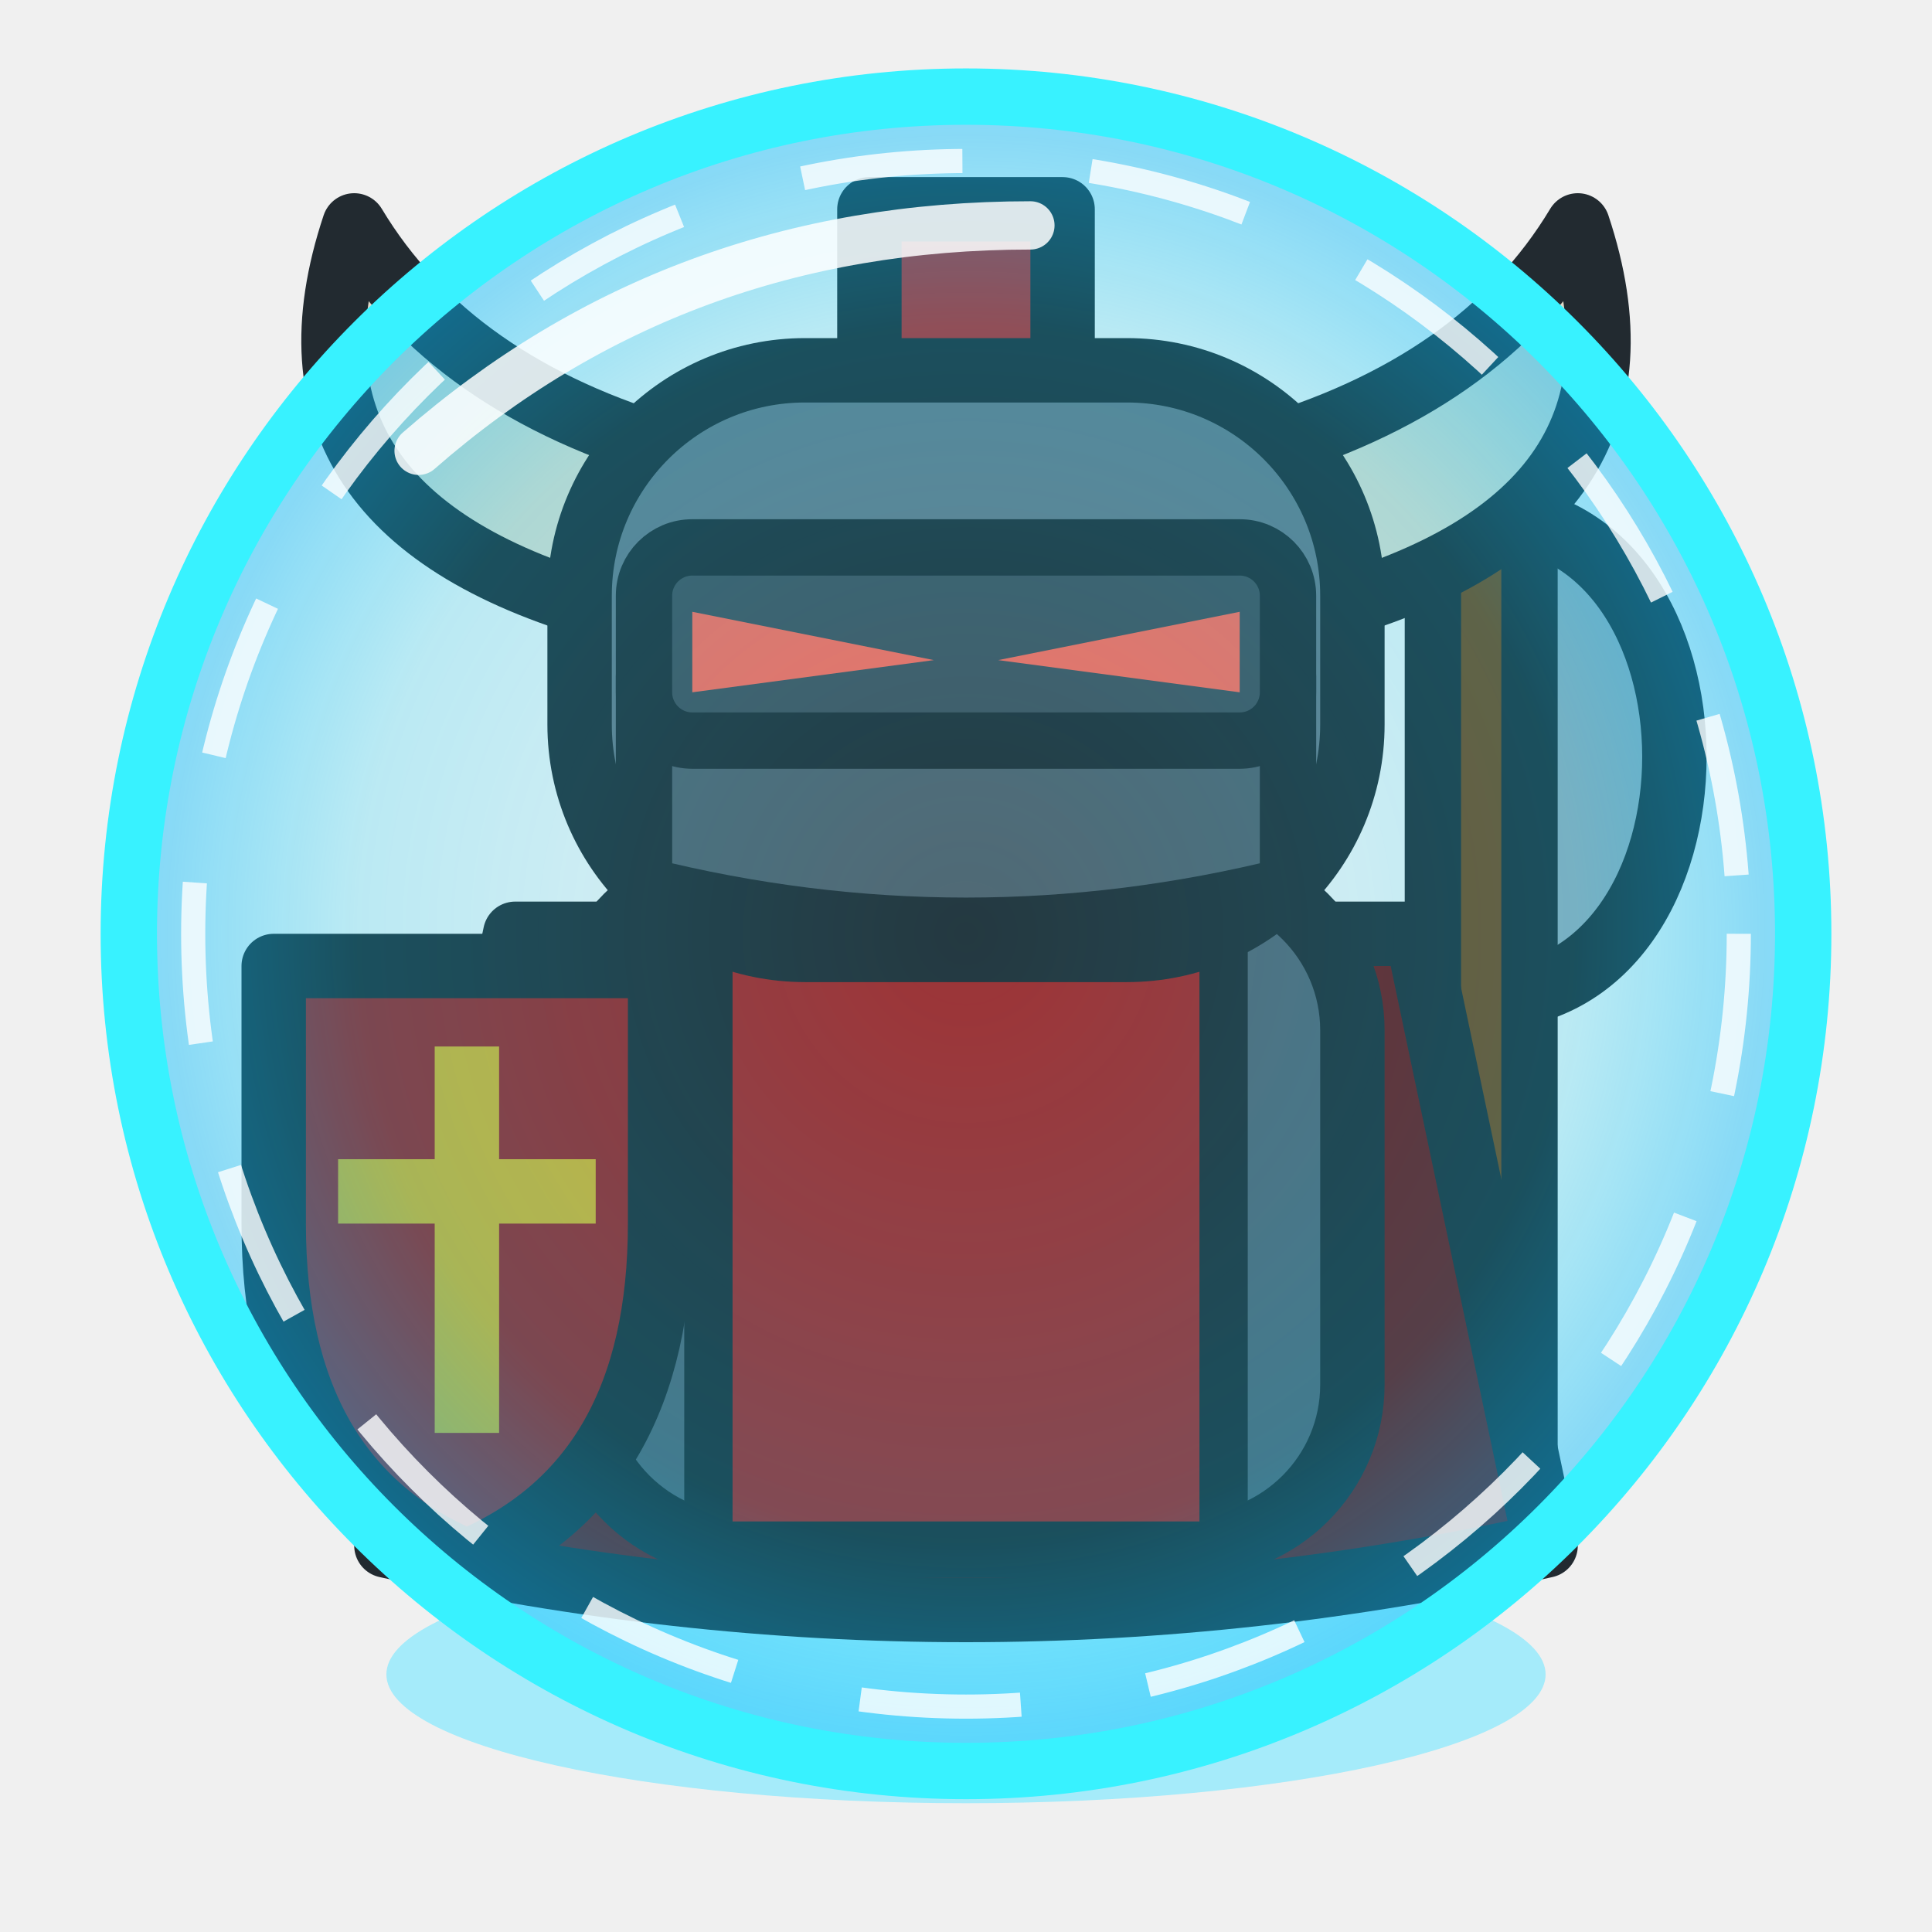
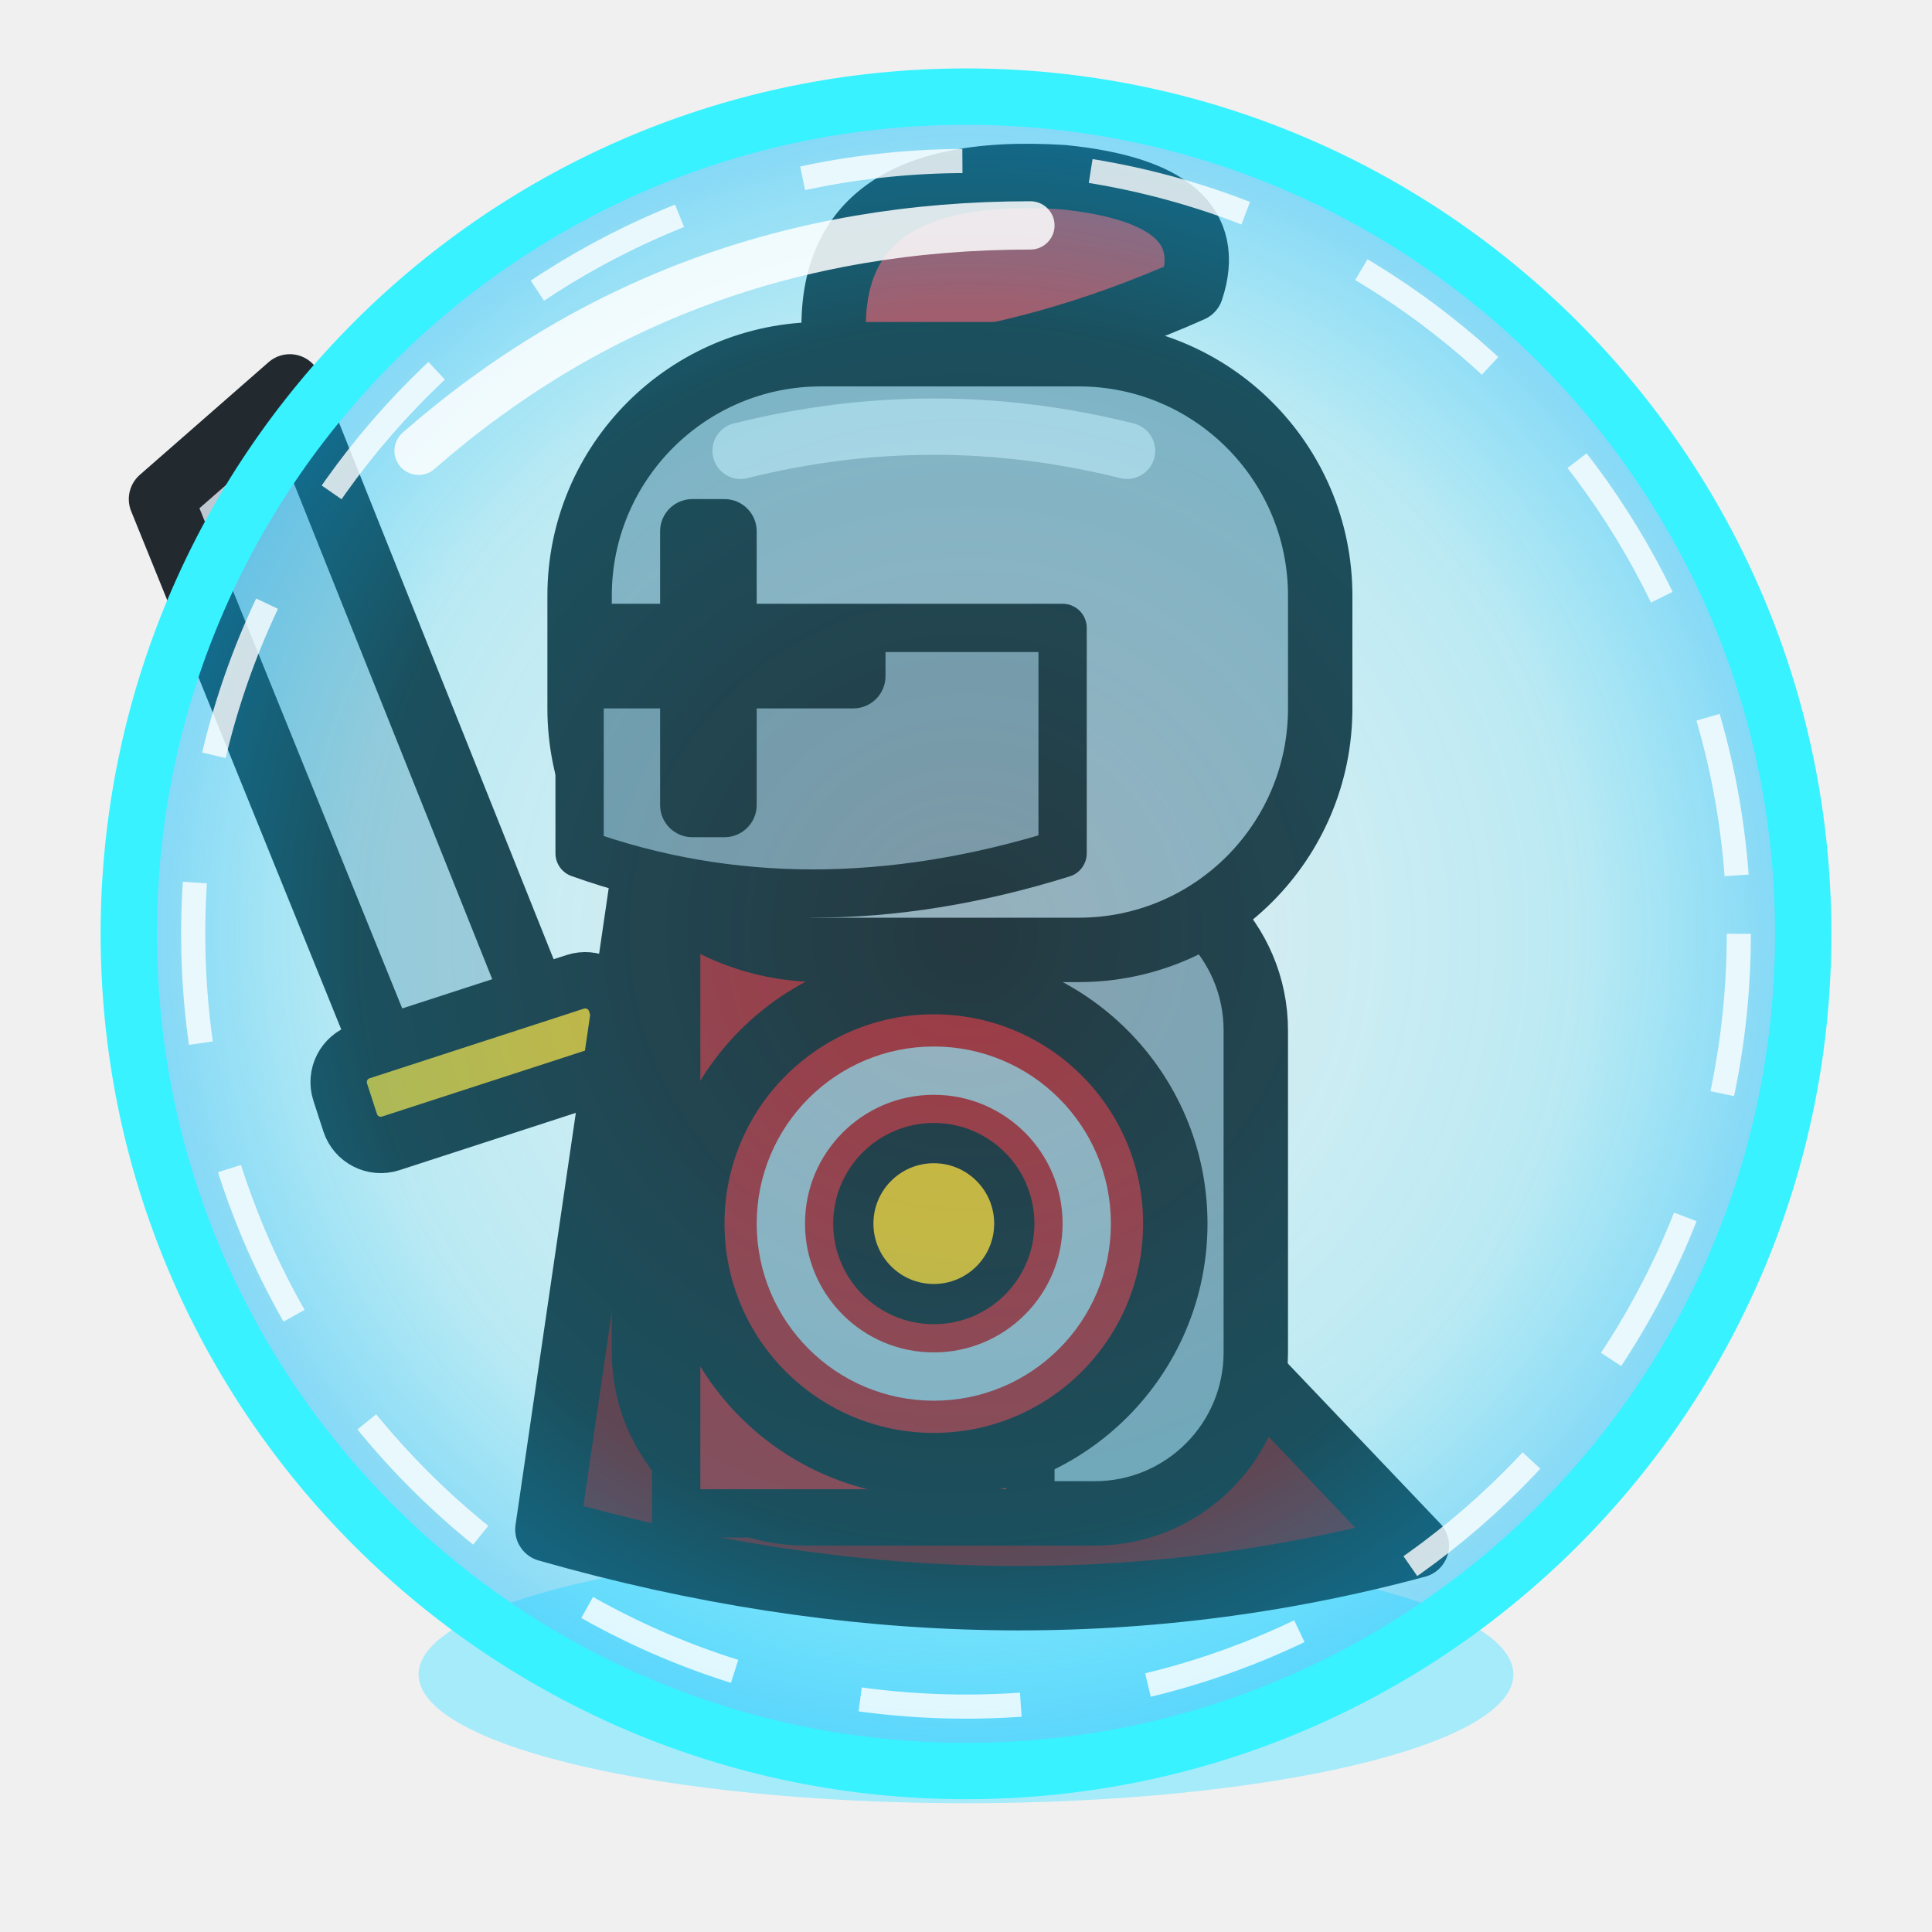
<svg xmlns="http://www.w3.org/2000/svg" viewBox="0 0 120 120" width="120" height="120">
  <defs>
    <radialGradient id="shieldAura" cx="50%" cy="50%" r="50%">
      <stop offset="0%" stop-color="#40E0FF" stop-opacity="0.08" />
      <stop offset="72%" stop-color="#00D4FF" stop-opacity="0.22" />
      <stop offset="100%" stop-color="#00B8FF" stop-opacity="0.48" />
    </radialGradient>
  </defs>
-   <ellipse cx="60" cy="104" rx="36" ry="8" fill="#7CE8FF" opacity="0.65" />
-   <path d="M 92 32 C 108 32 108 62 92 62 Z" fill="#99A7B2" stroke="#222A30" stroke-width="4" stroke-linejoin="round" />
-   <rect x="89" y="28" width="6" height="66" rx="2" fill="#784416" stroke="#222A30" stroke-width="3.5" />
-   <path d="M 32 58 L 24 96 Q 60 104 96 96 L 88 58 Z" fill="#6E1414" stroke="#222A30" stroke-width="4" stroke-linejoin="round" />
-   <rect x="36" y="54" width="48" height="42" rx="10" fill="#54626F" stroke="#222A30" stroke-width="4" />
-   <rect x="44" y="56" width="32" height="40" fill="#A62424" stroke="#222A30" stroke-width="3" />
-   <path d="M 38 38 Q 16 32 22 14 Q 28 24 42 28 Z" fill="#DFD9C8" stroke="#222A30" stroke-width="4" stroke-linejoin="round" />
-   <path d="M 82 38 Q 104 32 98 14 Q 92 24 78 28 Z" fill="#DFD9C8" stroke="#222A30" stroke-width="4" stroke-linejoin="round" />
-   <rect x="54" y="13" width="12" height="12" fill="#B82929" stroke="#222A30" stroke-width="4" stroke-linejoin="round" />
-   <rect x="36" y="23" width="48" height="36" rx="14" fill="#687682" stroke="#222A30" stroke-width="4" />
-   <path d="M 40 42 L 80 42 L 80 55 Q 60 60 40 55 Z" fill="#525E68" stroke="#222A30" stroke-width="3.5" stroke-linejoin="round" />
-   <rect x="40" y="34" width="40" height="12" rx="3" fill="#434D56" stroke="#222A30" stroke-width="3.5" />
-   <polygon points="43,38 58,41 43,43" fill="#FF6655" />
-   <polygon points="77,38 62,41 77,43" fill="#FF6655" />
-   <path d="M 17 60 L 41 60 L 41 76 Q 41 92 29 97 Q 17 92 17 76 Z" fill="#9E2020" stroke="#222A30" stroke-width="4" stroke-linejoin="round" />
-   <rect x="27" y="65" width="4" height="24" fill="#D9AC26" />
-   <rect x="21" y="72" width="16" height="4" fill="#D9AC26" />
+   <ellipse cx="60" cy="104" rx="34" ry="8" fill="#7CE8FF" opacity="0.65" />
+   <path d="M 34 64 L 18 24 L 10 31 L 25 68 Z" fill="#BDC8D1" stroke="#222A30" stroke-width="4" stroke-linejoin="round" />
+   <rect x="21" y="63" width="18" height="6" rx="2" transform="rotate(-18 30 66)" fill="#DFB126" stroke="#222A30" stroke-width="3.5" />
+   <path d="M 48 54 L 88 96 Q 62 103 34 95 L 40 54 Z" fill="#7A1F24" stroke="#222A30" stroke-width="4" stroke-linejoin="round" />
+   <rect x="40" y="54" width="38" height="40" rx="10" fill="#8D9CA8" stroke="#222A30" stroke-width="4" />
+   <rect x="42" y="56" width="22" height="38" fill="#A62B32" stroke="#222A30" stroke-width="3" />
+   <path d="M 52 23 Q 50 10 66 11 Q 76 12 74 18 Q 65 22 56 23 Z" fill="#D13B42" stroke="#222A30" stroke-width="4" stroke-linejoin="round" />
+   <rect x="36" y="22" width="46" height="37" rx="15" fill="#9EACB7" stroke="#222A30" stroke-width="4" />
+   <path d="M 46 28 Q 58 25 70 28" fill="none" stroke="#CBD5DD" stroke-width="3.5" stroke-linecap="round" />
+   <path d="M 36 39 L 66 39 L 66 53 Q 50 58 36 53 Z" fill="#83929E" stroke="#222A30" stroke-width="3" stroke-linejoin="round" />
+   <rect x="35" y="38" width="20" height="6" rx="2" fill="#222A30" />
+   <rect x="41" y="31" width="6" height="21" rx="2" fill="#222A30" />
+   <circle cx="58" cy="76" r="15" fill="#A62B32" stroke="#222A30" stroke-width="4" />
+   <circle cx="58" cy="76" r="9.5" fill="none" stroke="#9EACB7" stroke-width="3" />
+   <circle cx="58" cy="76" r="5" fill="#DFB126" stroke="#222A30" stroke-width="2.5" />
  <circle cx="60" cy="58" r="52" fill="url(#shieldAura)" stroke="#38F2FF" stroke-width="3.5" />
  <circle cx="60" cy="58" r="48" fill="none" stroke="#FFFFFF" stroke-width="1.5" stroke-dasharray="10 8" opacity="0.8" />
  <path d="M 26 28 Q 42 14 64 14" fill="none" stroke="#FFFFFF" stroke-width="3" stroke-linecap="round" opacity="0.85" />
</svg>
